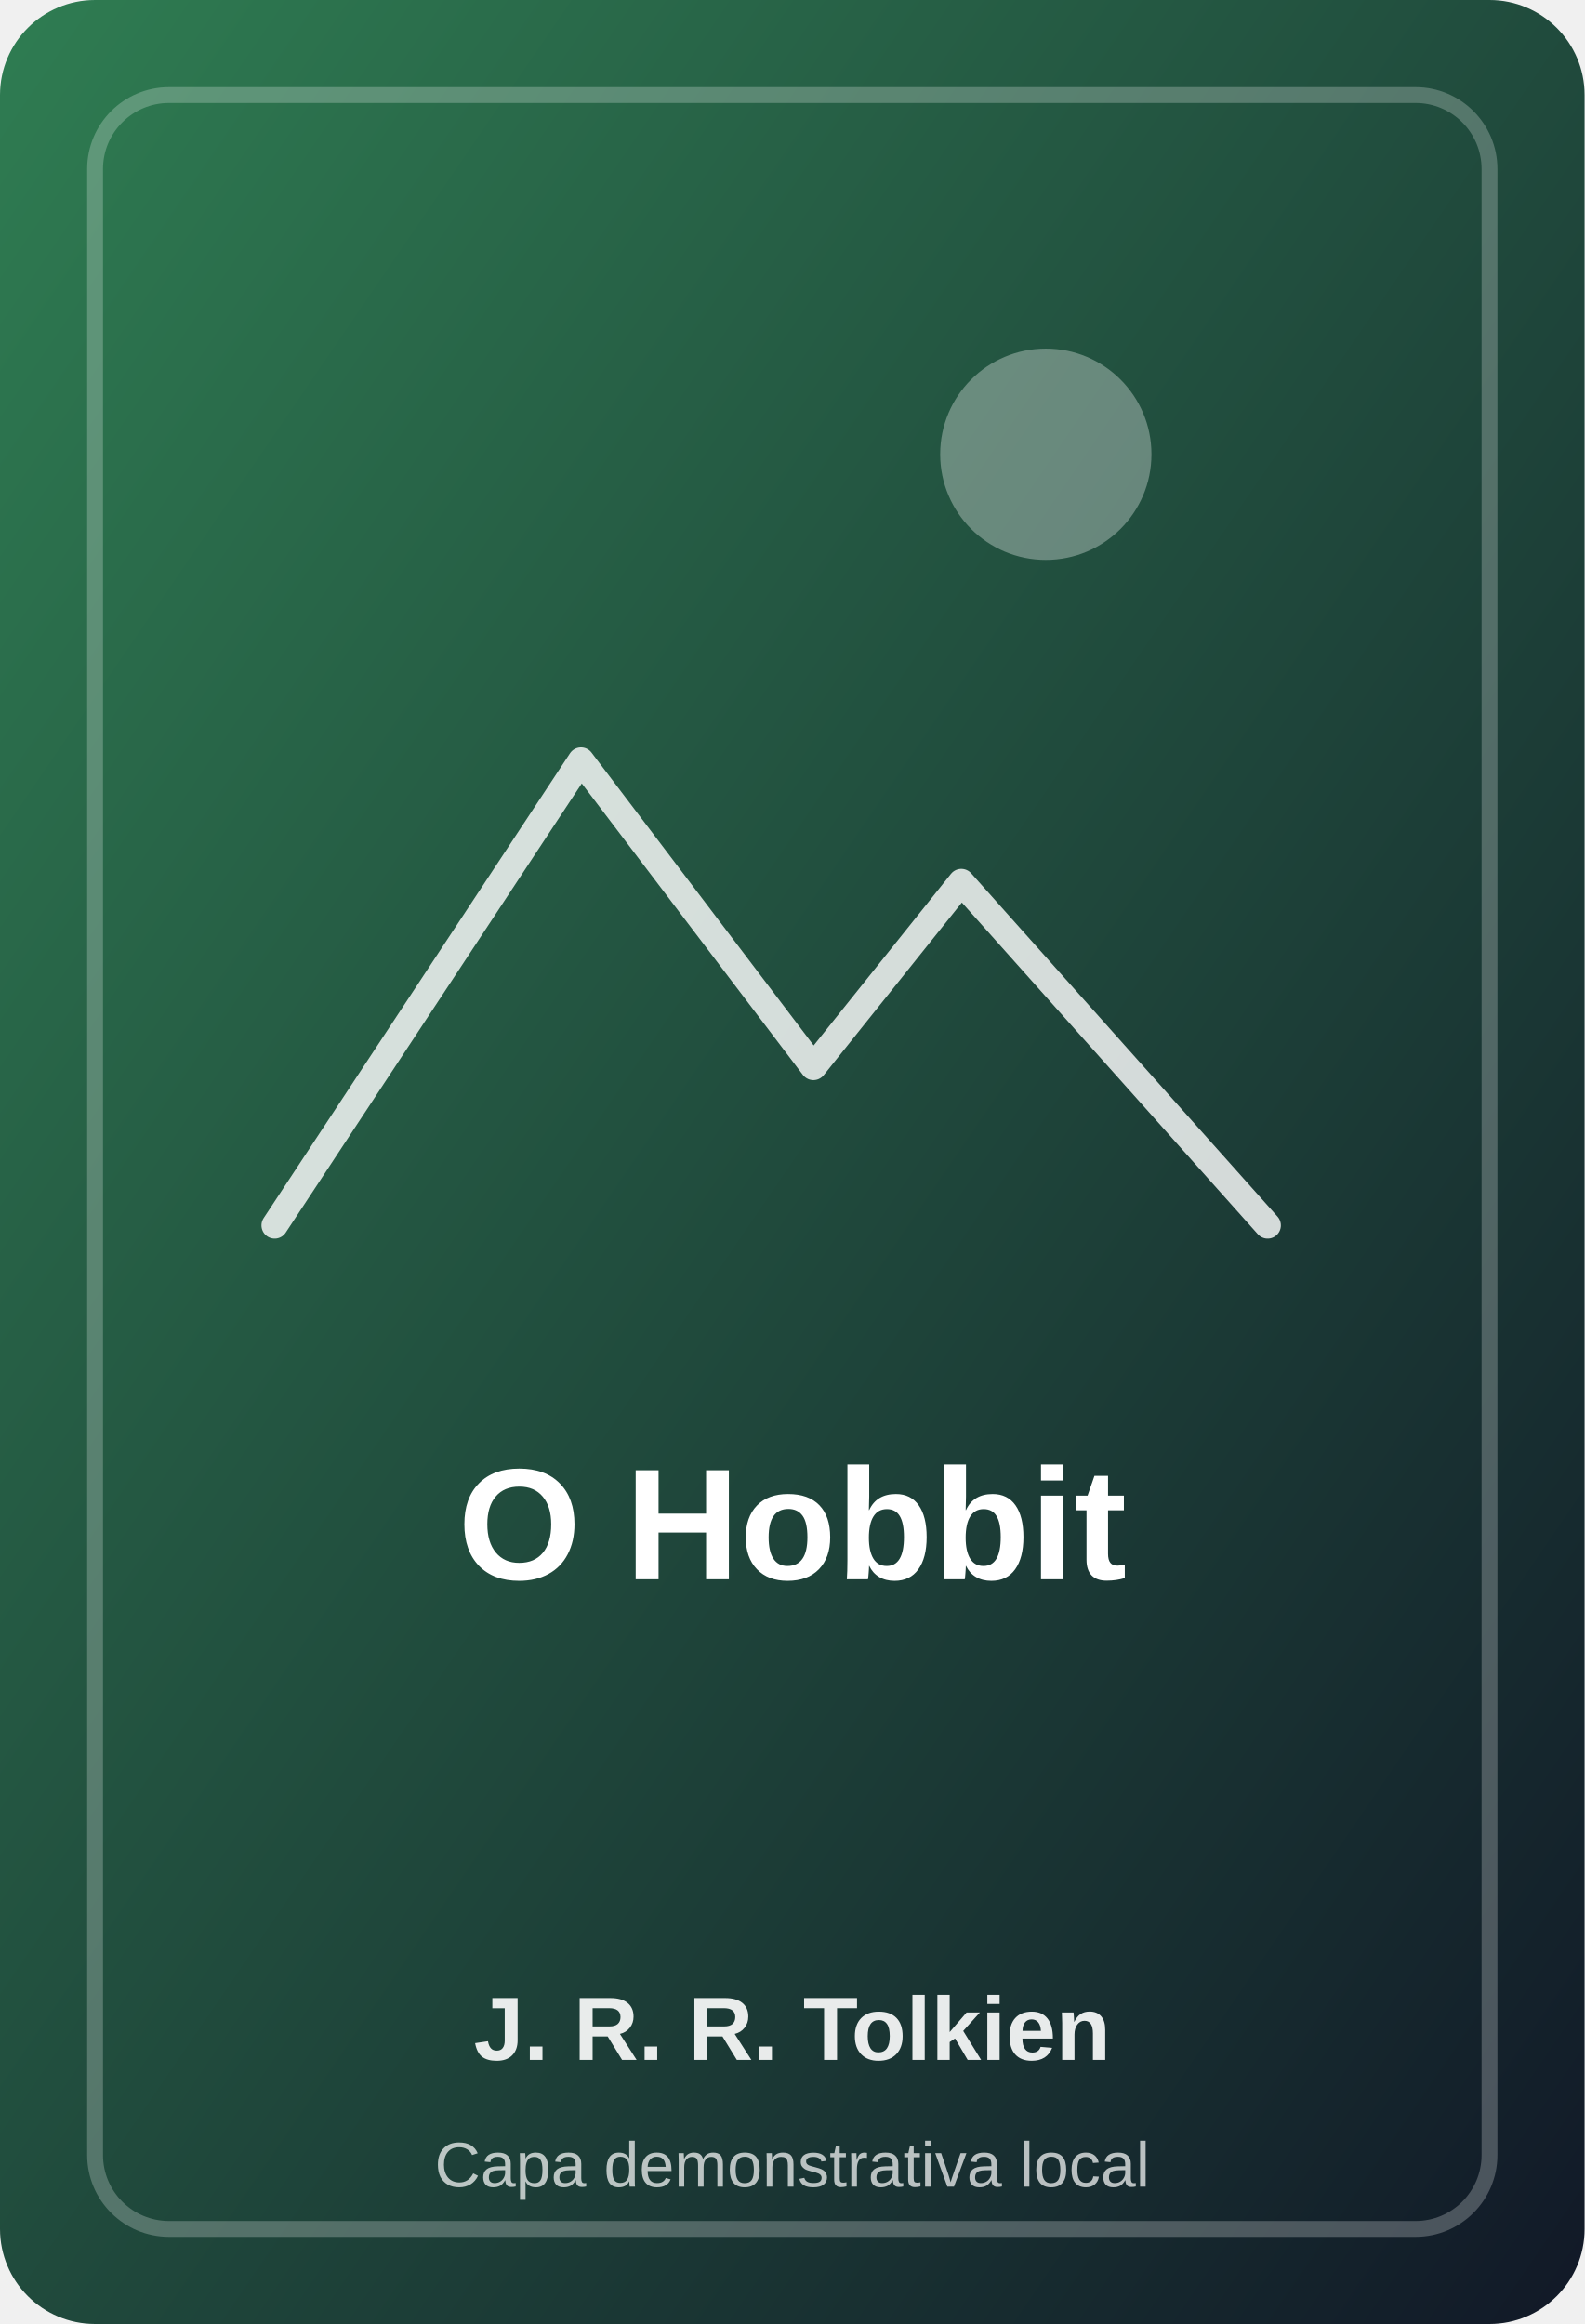
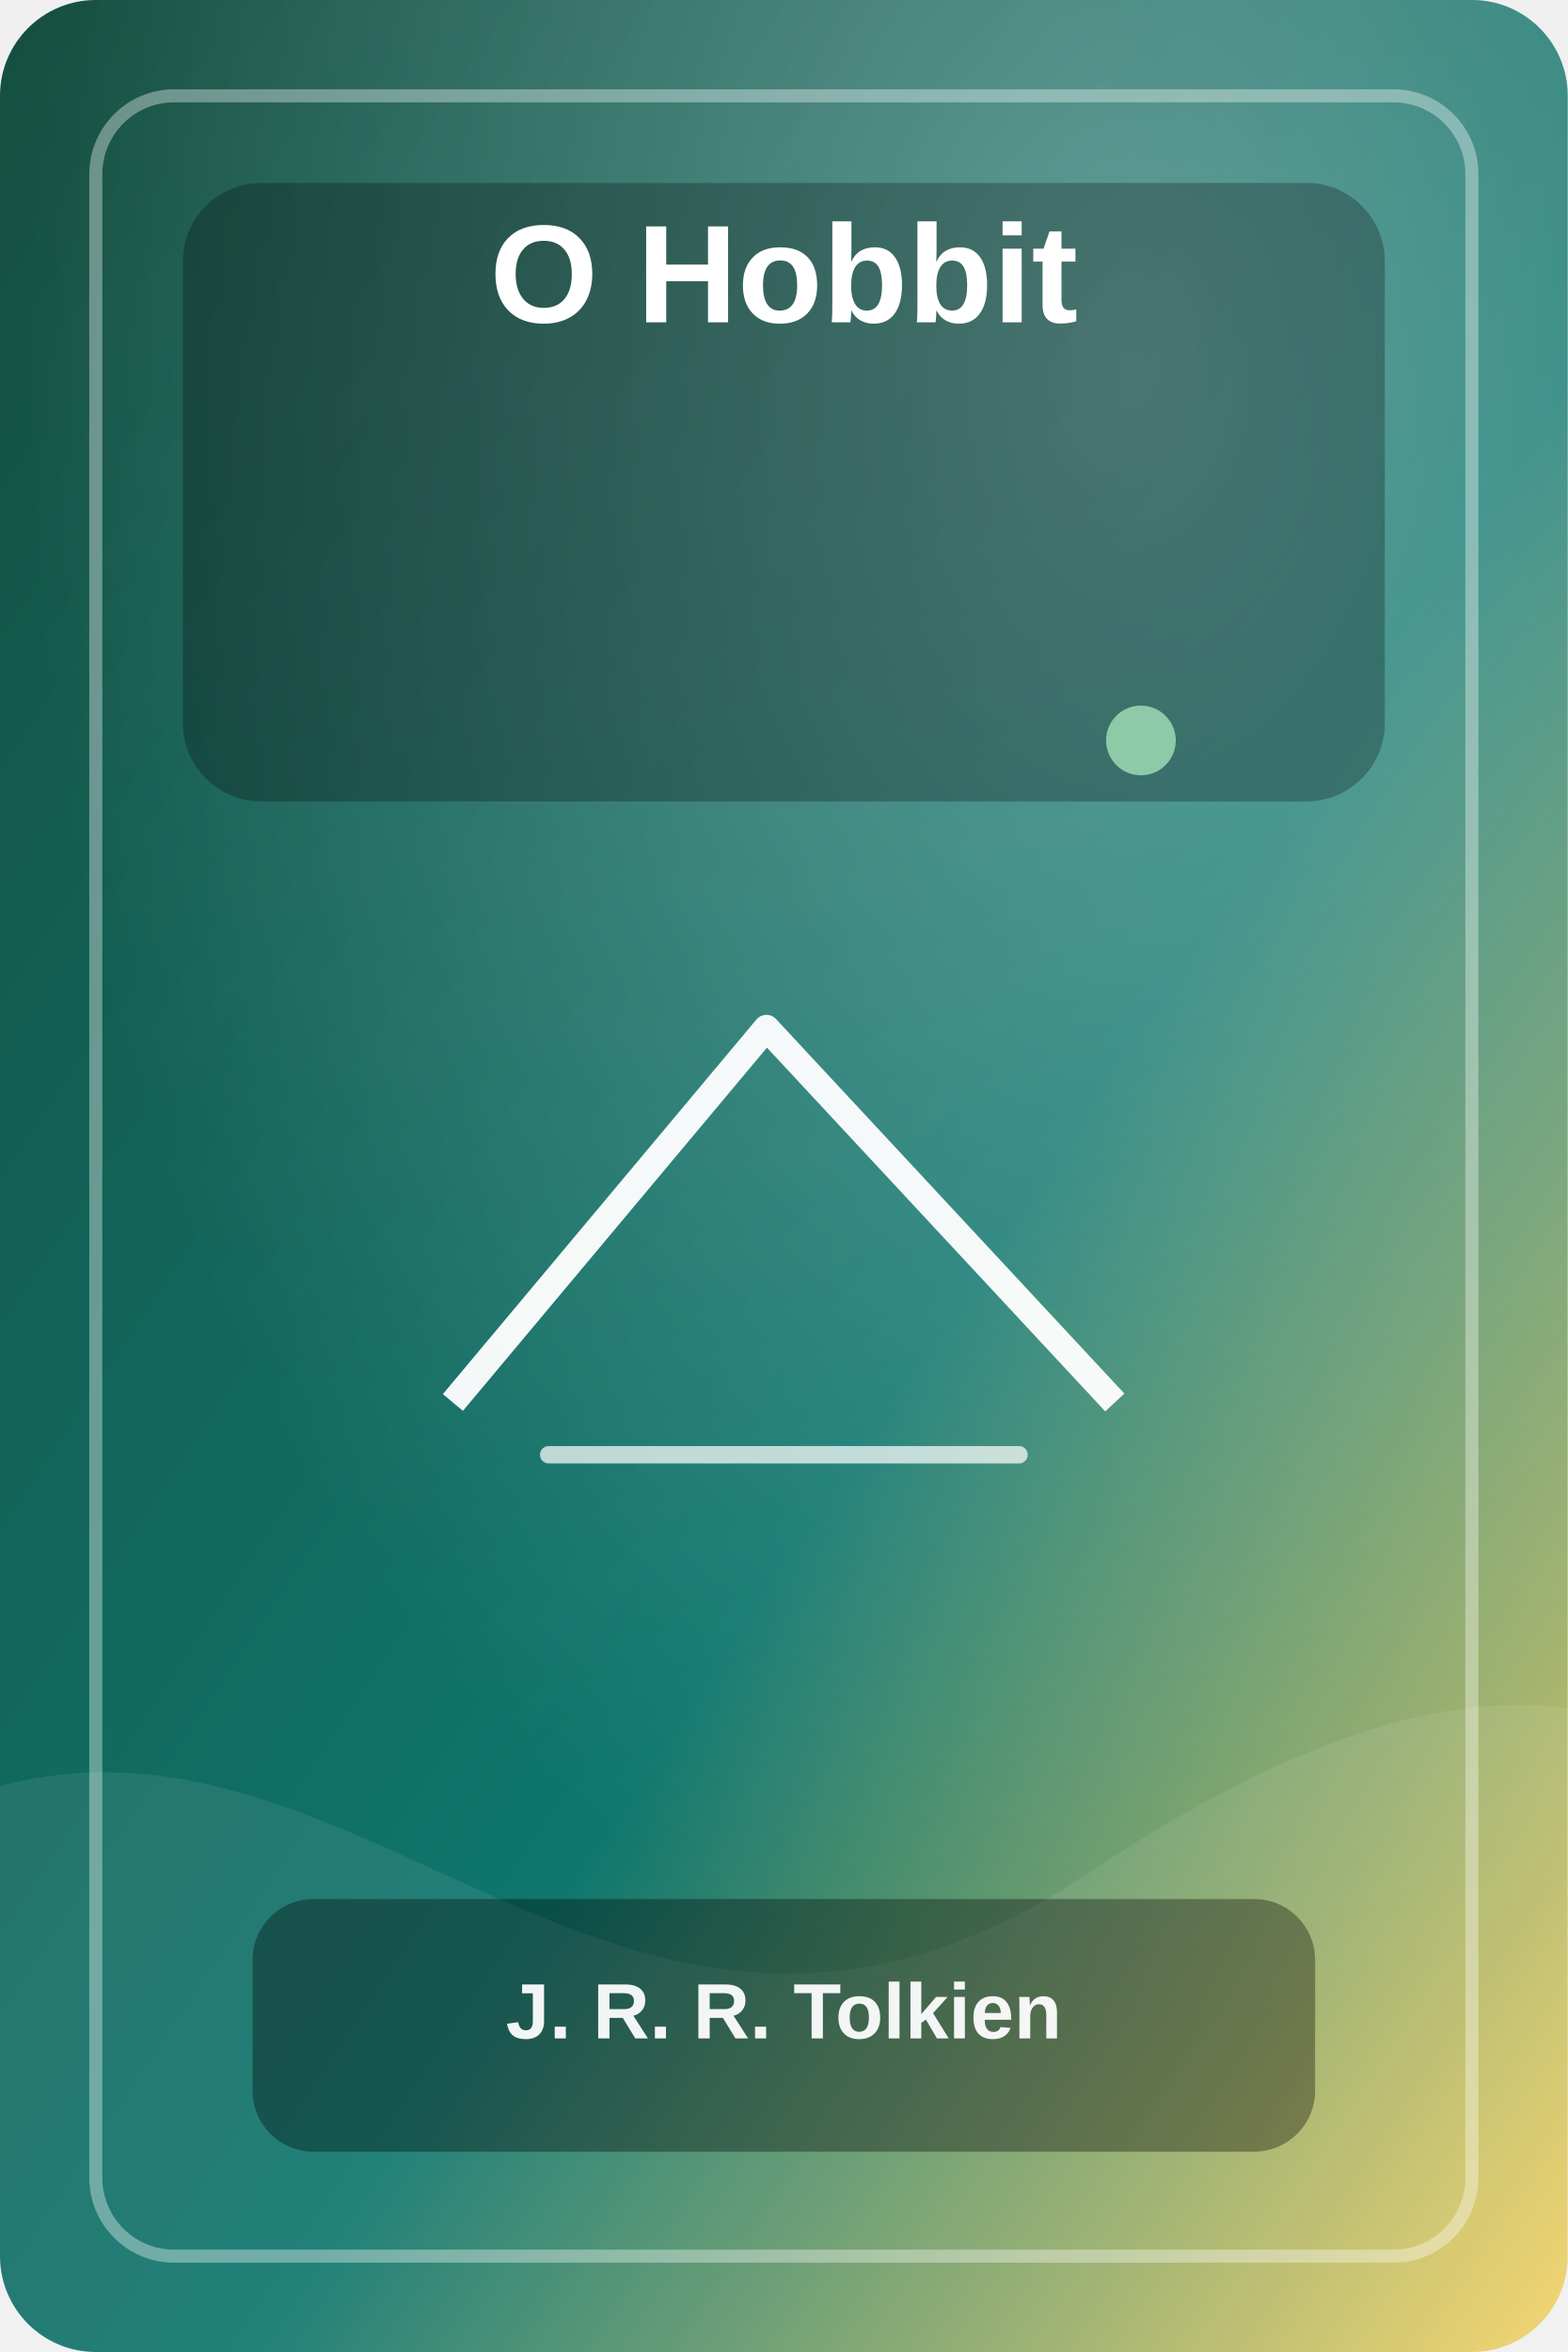
- <svg xmlns="http://www.w3.org/2000/svg" width="300" height="440" viewBox="0 0 300 440">
+ <svg xmlns="http://www.w3.org/2000/svg" width="360" height="540" viewBox="0 0 360 540" role="img" aria-label="Capa demonstrativa de O Hobbit">
  <defs>
-     <linearGradient id="g" x1="0" y1="0" x2="1" y2="1">
-       <stop offset="0" stop-color="#2f7d52" />
-       <stop offset="1" stop-color="#111827" />
+     <linearGradient id="bg" x1="0" y1="0" x2="1" y2="1">
+       <stop offset="0" stop-color="#164e3f" />
+       <stop offset="0.58" stop-color="#0f766e" />
+       <stop offset="1" stop-color="#f6d365" />
    </linearGradient>
+     <radialGradient id="glow" cx="72%" cy="16%" r="70%">
+       <stop offset="0" stop-color="#ffffff" stop-opacity=".34" />
+       <stop offset="1" stop-color="#ffffff" stop-opacity="0" />
+     </radialGradient>
  </defs>
-   <rect width="300" height="440" rx="18" fill="url(#g)" />
-   <rect x="18" y="18" width="264" height="404" rx="14" fill="none" stroke="rgba(255,255,255,.24)" stroke-width="3" />
-   <g opacity=".92">
-     <path fill="none" stroke="rgba(255,255,255,.88)" stroke-width="5" stroke-linecap="round" stroke-linejoin="round" d="M52 232l58-88 44 58 28-35 58 65" />
-     <circle cx="198" cy="86" r="20" fill="rgba(255,255,255,.35)" />
+   <rect width="360" height="540" rx="22" fill="url(#bg)" />
+   <rect width="360" height="540" rx="22" fill="url(#glow)" />
+   <path d="M-40 430C70 350 130 510 250 430s160-20 190 40v100H-40z" fill="#ffffff" opacity=".08" />
+   <rect x="22" y="22" width="316" height="496" rx="18" fill="none" stroke="#ffffff" stroke-opacity=".36" stroke-width="3" />
+   <rect x="42" y="42" width="276" height="142" rx="18" fill="#000000" opacity=".26" />
+   <text x="180" y="74" text-anchor="middle" font-family="Arial, Helvetica, sans-serif" font-size="32" font-weight="900" fill="#fff">O Hobbit</text>
+   <g opacity=".95">
+     <path d="M104 322l72-86 80 86" fill="none" stroke="#fff" stroke-width="6" stroke-linejoin="round" />
+     <circle cx="262" cy="170" r="8" fill="#b7f7c7" opacity=".7" />
+     <path d="M126 334h108" stroke="#fff" stroke-width="4" stroke-linecap="round" opacity=".75" />
  </g>
-   <text x="150" y="299" text-anchor="middle" font-family="Arial, sans-serif" font-size="30" font-weight="800" fill="#fff">O Hobbit</text>
-   <text x="150" y="390" text-anchor="middle" font-family="Arial, sans-serif" font-size="17" font-weight="700" fill="rgba(255,255,255,.9)">J. R. R. Tolkien</text>
-   <text x="150" y="414" text-anchor="middle" font-family="Arial, sans-serif" font-size="12" fill="rgba(255,255,255,.7)">Capa demonstrativa local</text>
+   <rect x="58" y="436" width="244" height="58" rx="14" fill="#000000" opacity=".34" />
+   <text x="180" y="468" text-anchor="middle" font-family="Arial, Helvetica, sans-serif" font-size="18" font-weight="700" fill="#fff" fill-opacity=".94">J. R. R. Tolkien</text>
</svg>
